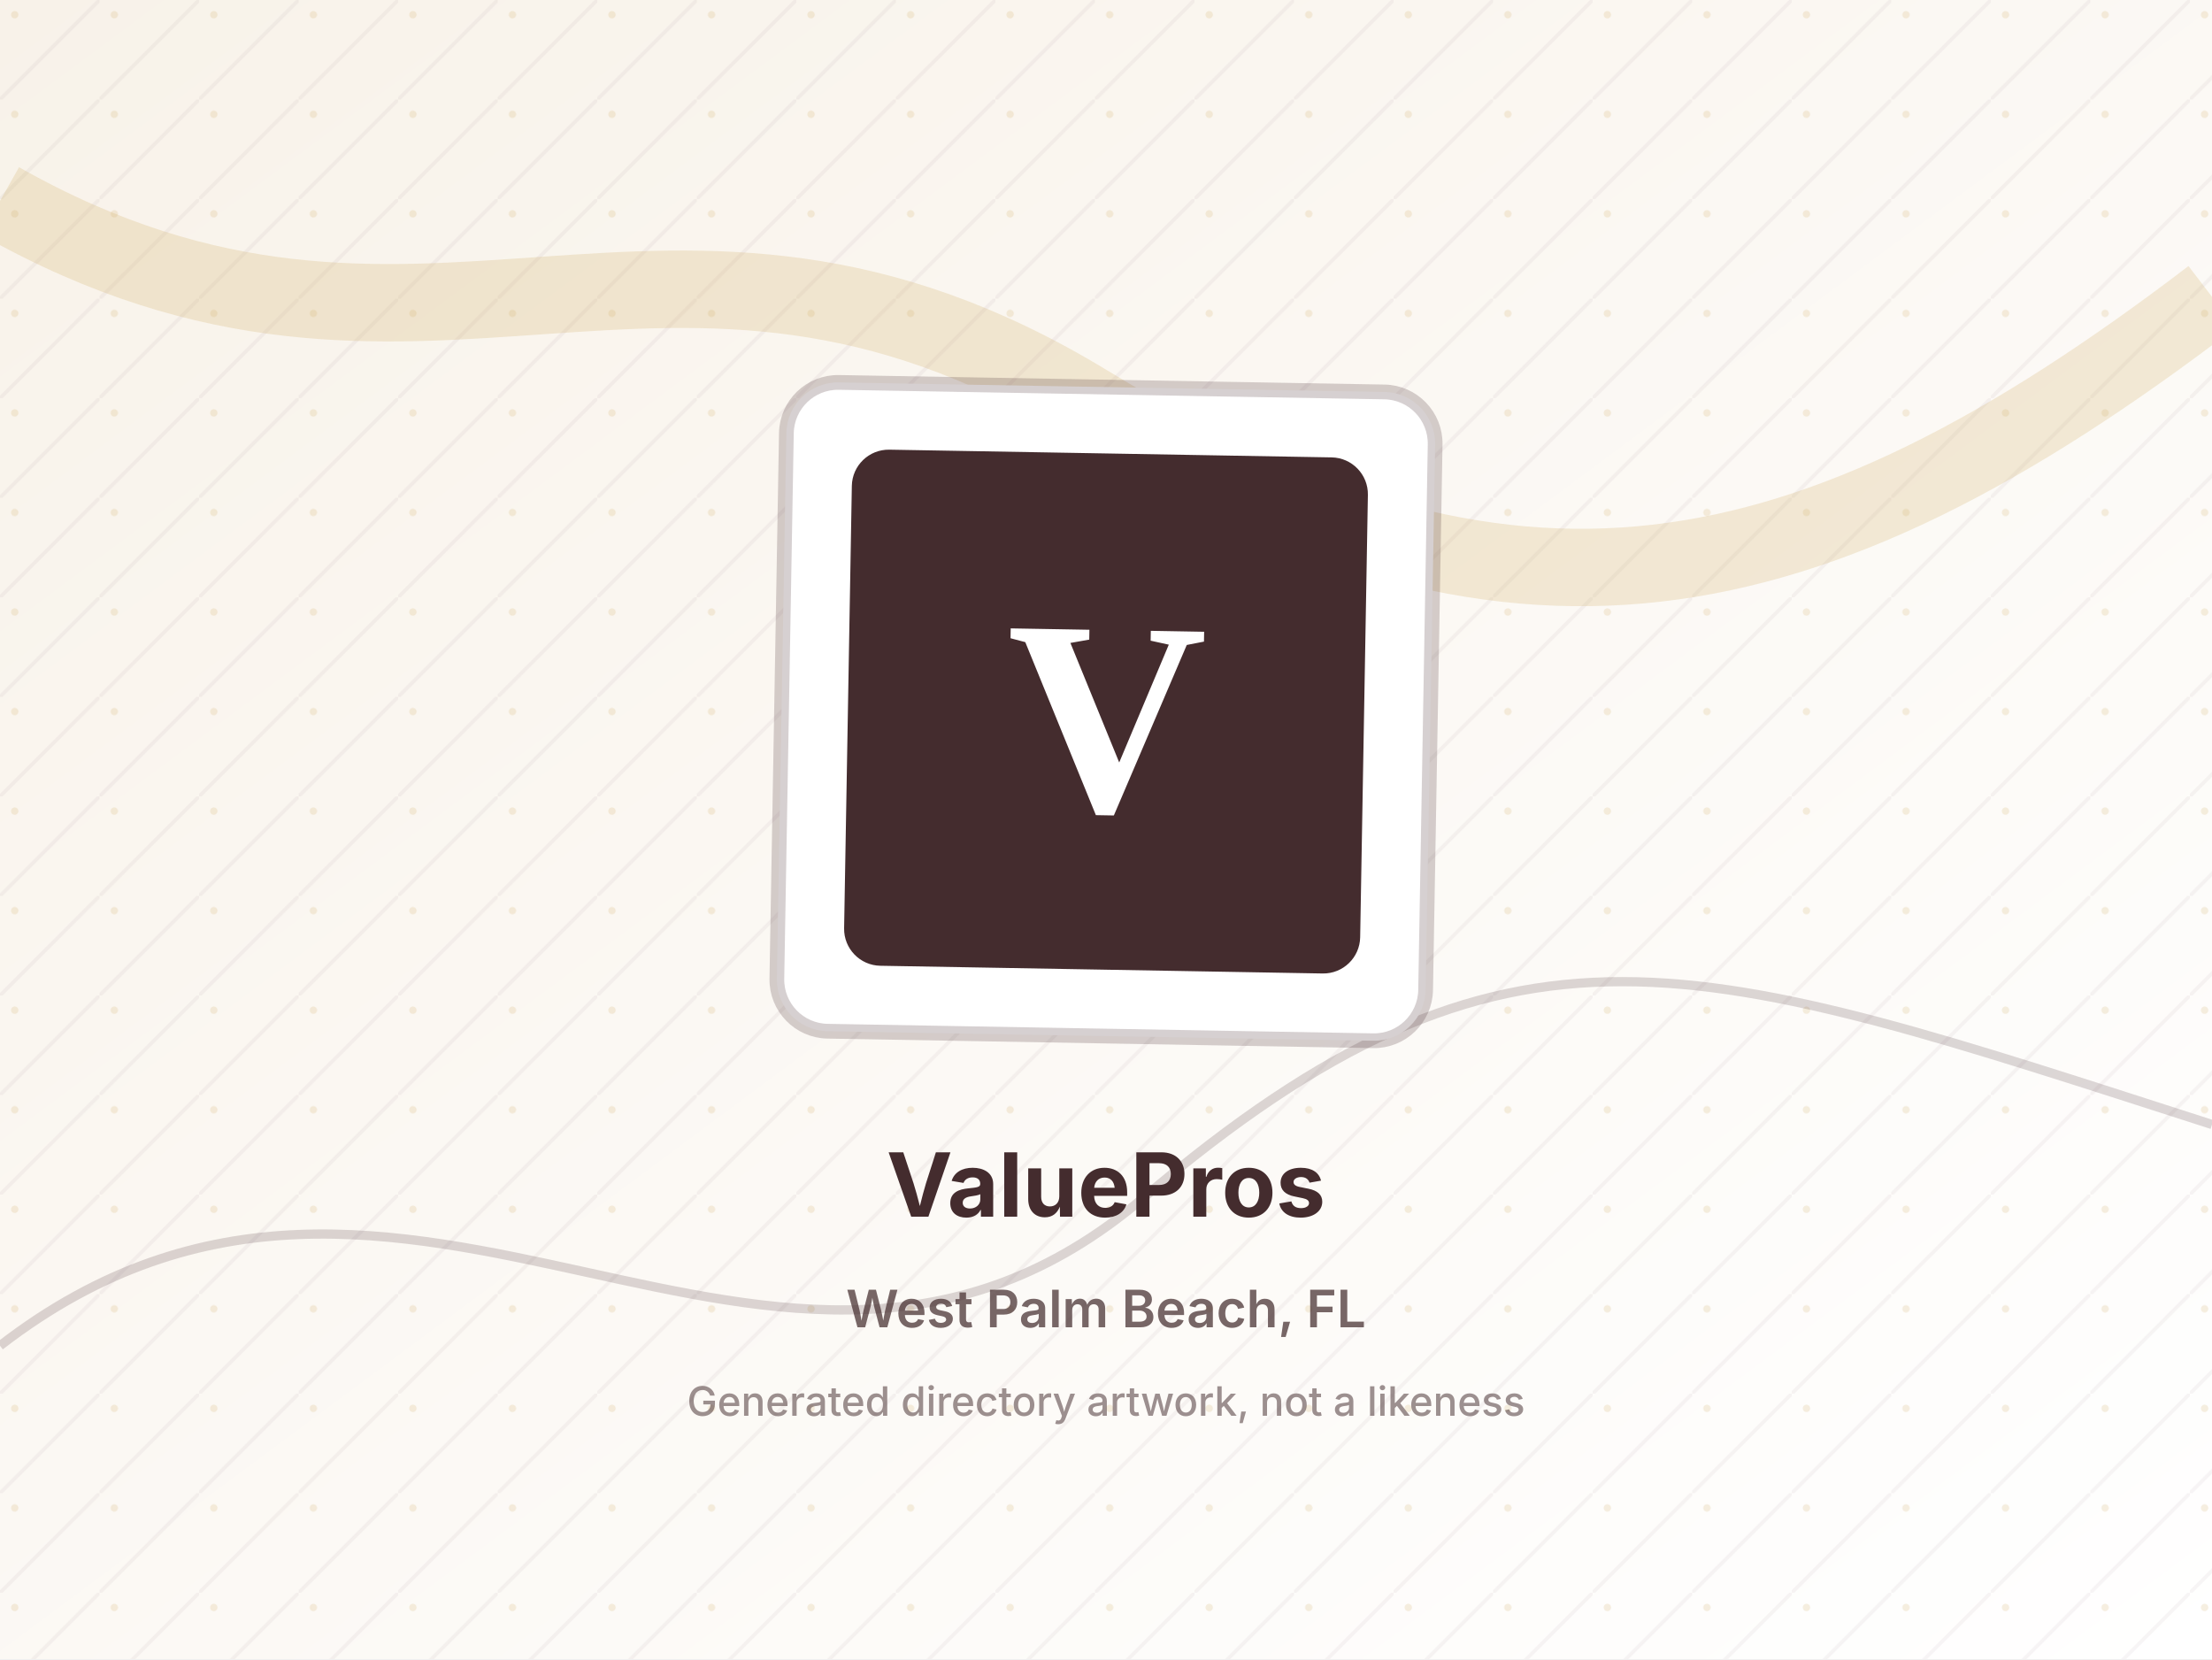
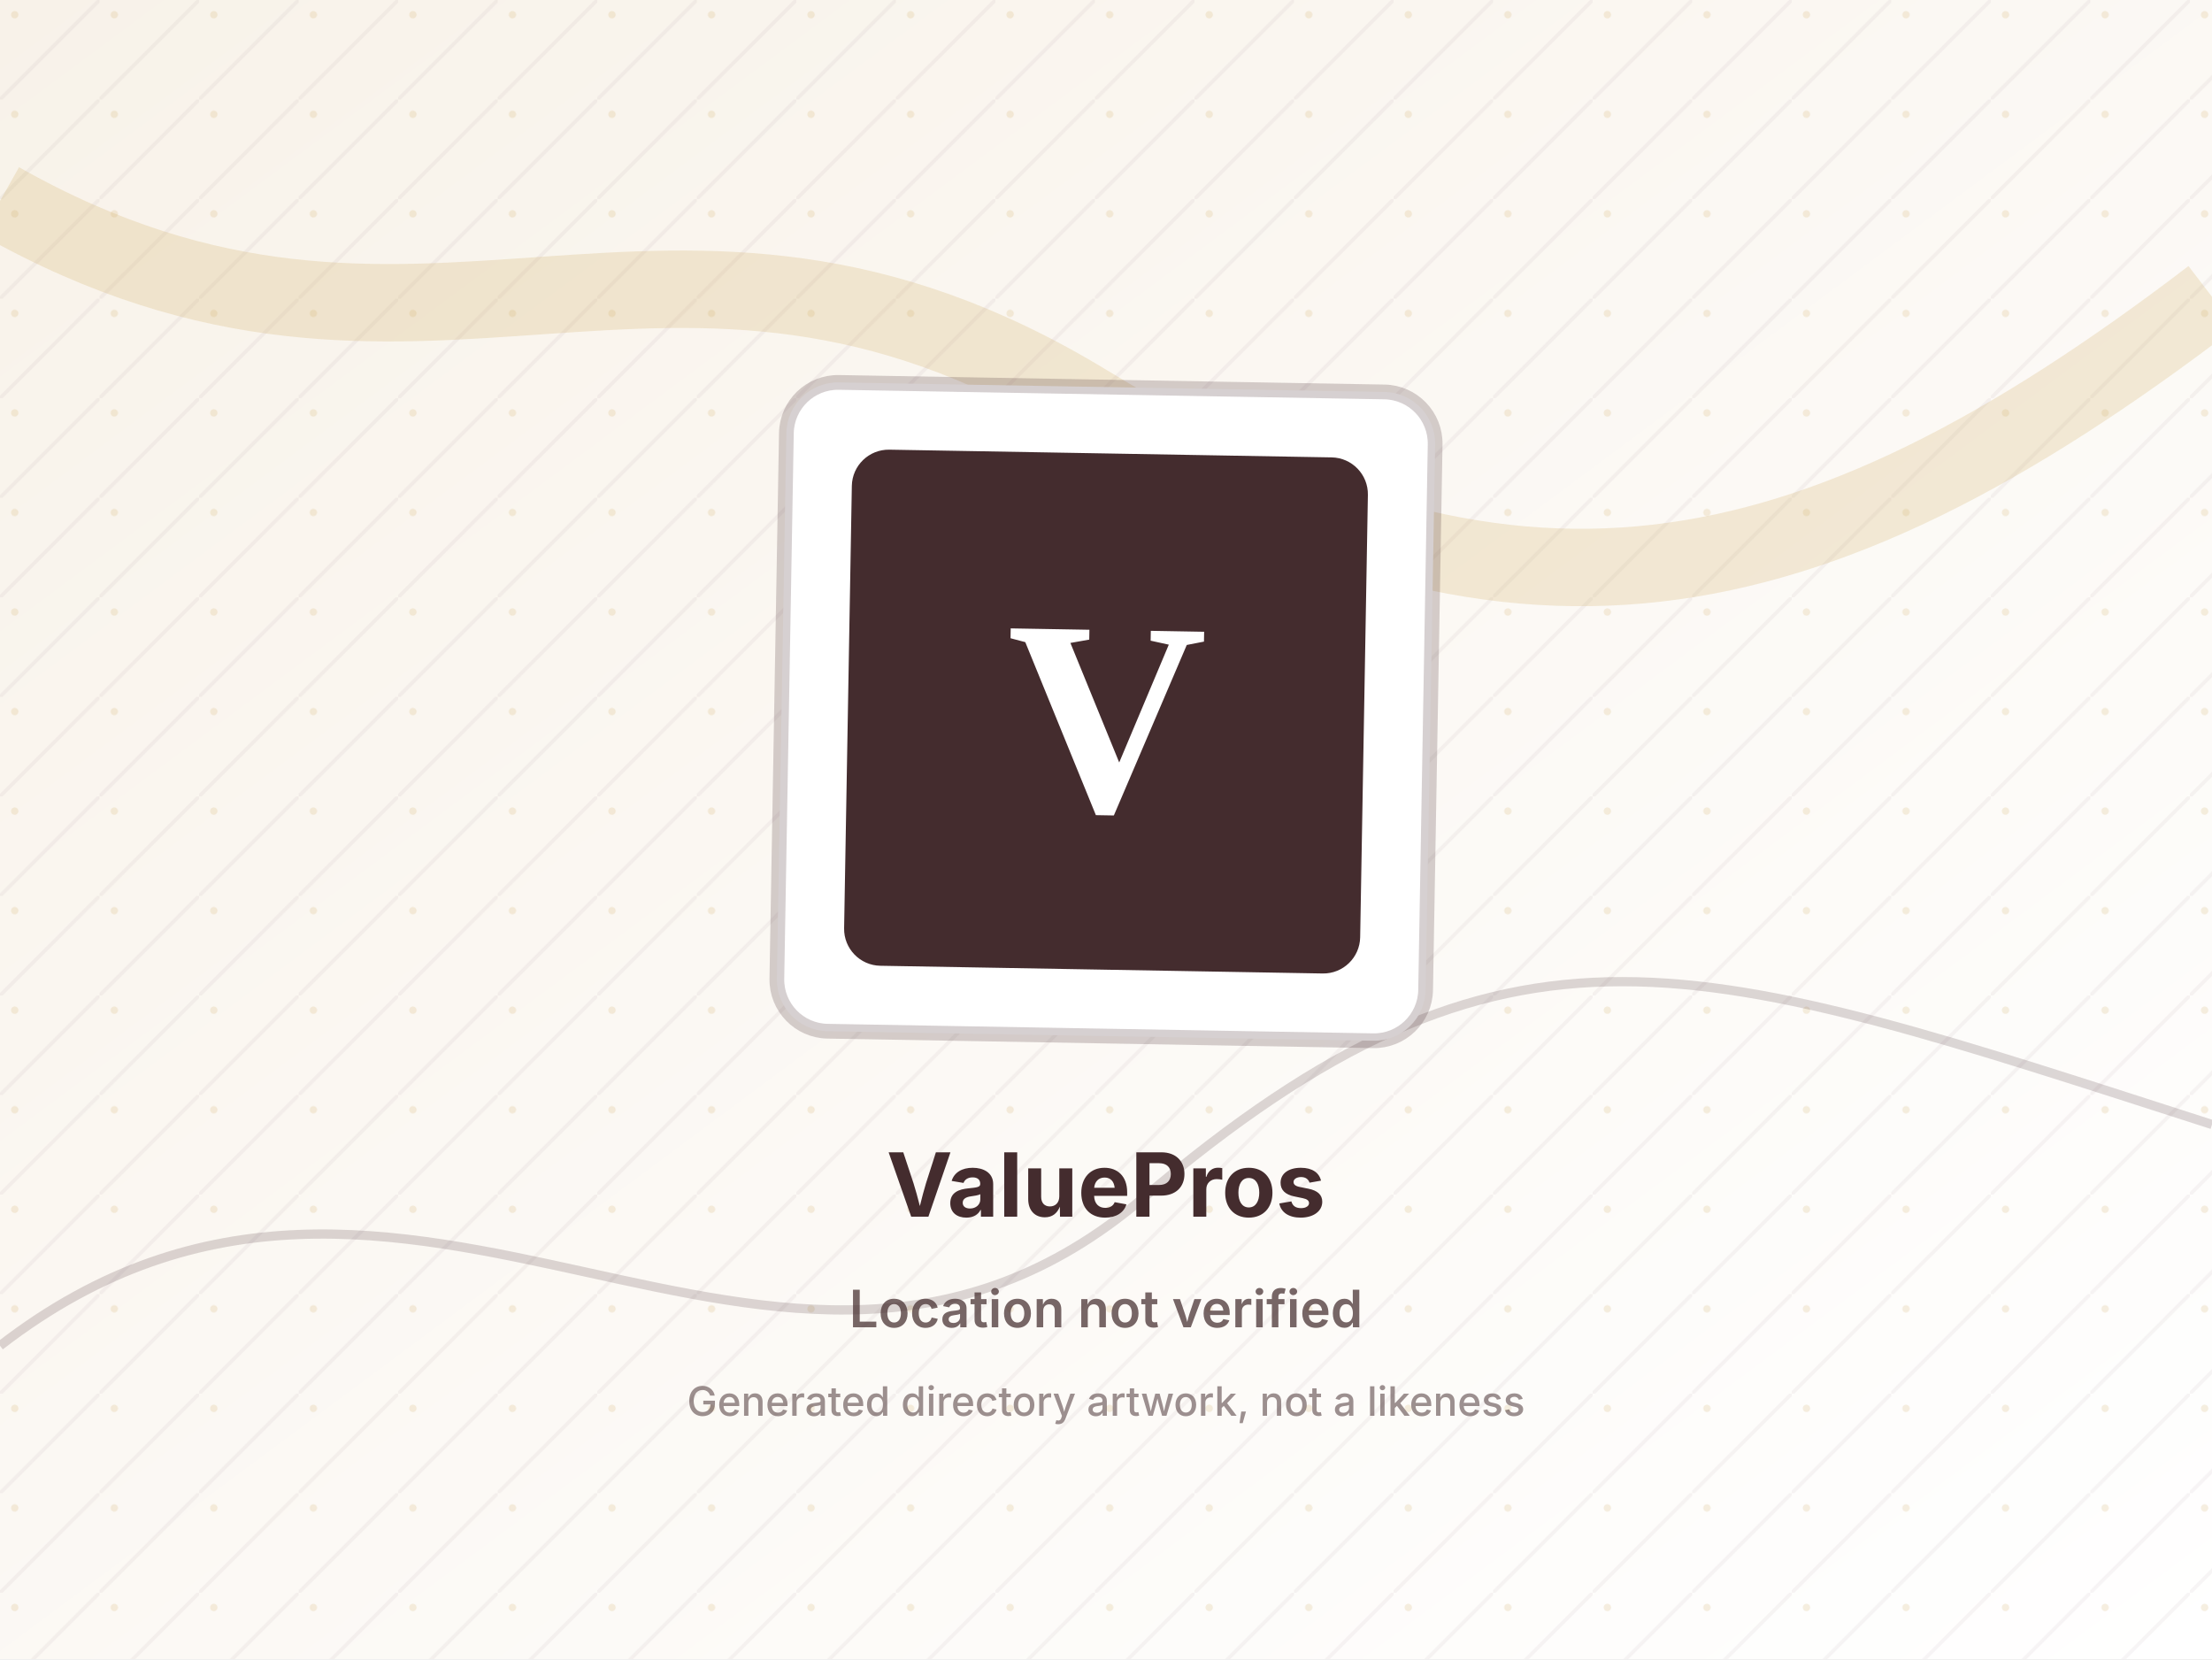
<svg xmlns="http://www.w3.org/2000/svg" viewBox="0 0 1200 900" role="img" aria-labelledby="title desc">
  <defs>
    <linearGradient id="paper" x1="0" y1="0" x2="1" y2="1">
      <stop offset="0" stop-color="#f8f2e9" />
      <stop offset="1" stop-color="#ffffff" />
    </linearGradient>
    <pattern id="ticks" width="54" height="54" patternUnits="userSpaceOnUse">
      <path d="M0 54 L54 0" stroke="#442c2e" stroke-opacity=".045" stroke-width="2" />
      <circle cx="8" cy="8" r="2" fill="#d0a85c" fill-opacity=".18" />
    </pattern>
  </defs>
  <rect width="1200" height="900" fill="url(#paper)" />
  <rect width="1200" height="900" fill="url(#ticks)" />
  <path d="M0 109 C230 239, 360 79, 590 219 S980 329, 1200 161" fill="none" stroke="#d0a85c" stroke-width="42" stroke-opacity=".22" />
  <path d="M0 730 C220 560, 420 820, 620 650 S920 520, 1200 610" fill="none" stroke="#442c2e" stroke-width="5" stroke-opacity=".18" />
  <g transform="translate(600 386) rotate(1)">
    <rect x="-176" y="-176" width="352" height="352" rx="28" fill="#fff" stroke="#442c2e" stroke-opacity=".22" stroke-width="8" />
    <rect x="-140" y="-140" width="280" height="280" rx="20" fill="#442c2e" />
    <text x="0" y="54" text-anchor="middle" font-family="Georgia, 'Times New Roman', serif" font-size="150" font-weight="700" fill="#fff">V</text>
  </g>
  <g font-family="Inter, Arial, sans-serif" text-anchor="middle">
    <text x="600" y="660" font-size="48" font-weight="700" fill="#442c2e">ValuePros</text>
-     <text x="600" y="720" font-size="28" font-weight="600" fill="#442c2e" opacity=".72">West Palm Beach, FL</text>
+     <text x="600" y="720" font-size="28" font-weight="600" fill="#442c2e" opacity=".72">Location not verified</text>
    <text x="600" y="768" font-size="22" font-weight="500" fill="#442c2e" opacity=".52">Generated directory artwork, not a likeness</text>
  </g>
</svg>
